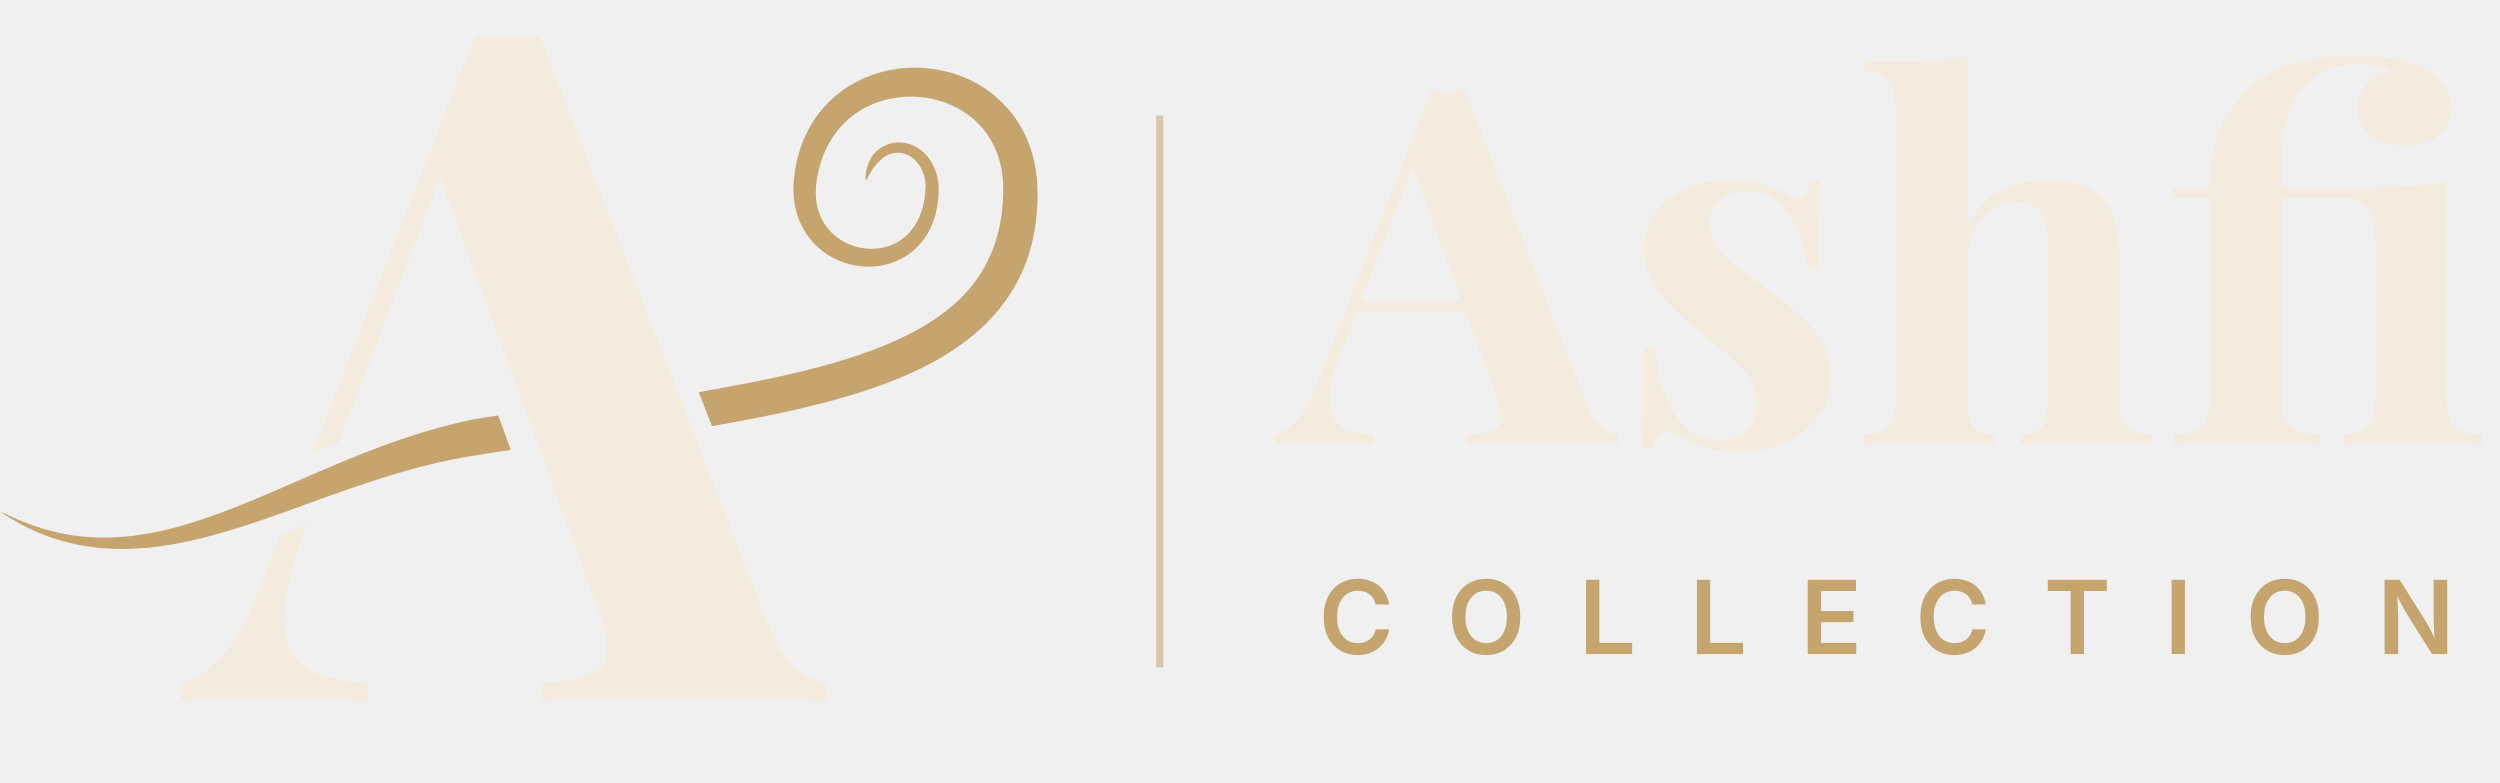
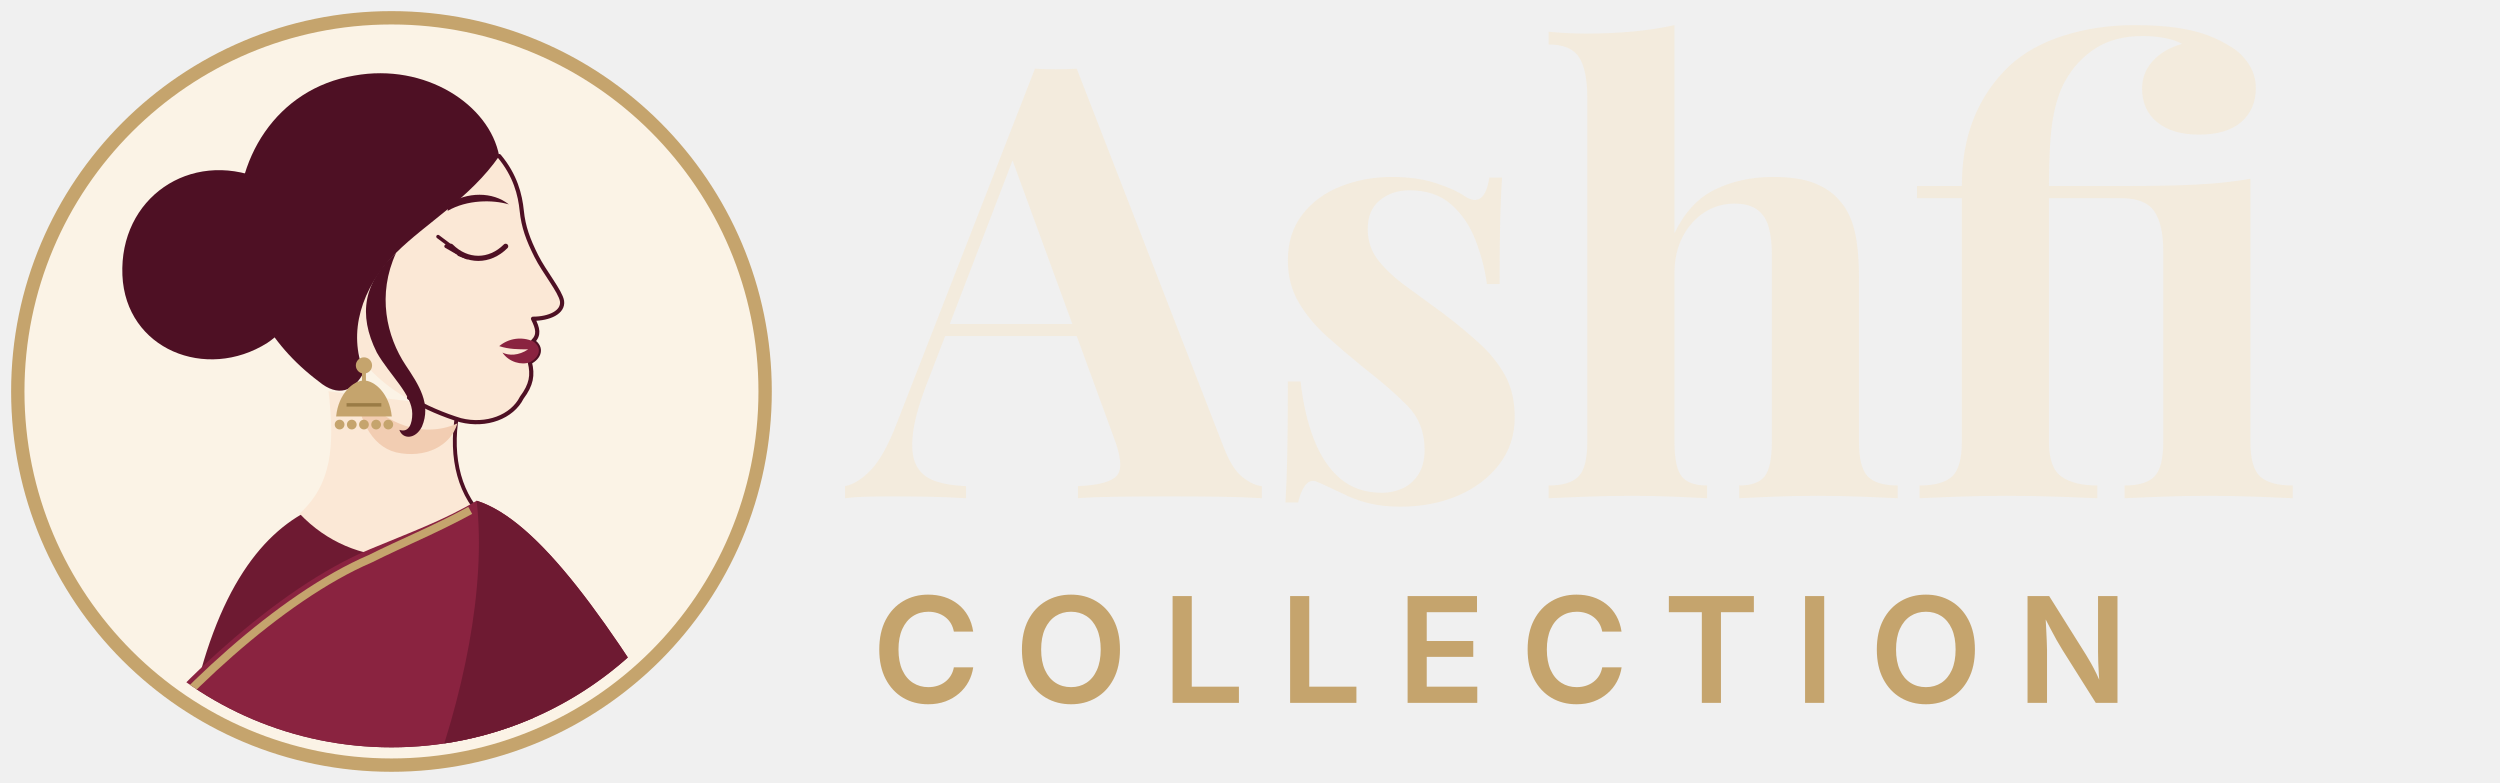
- <svg xmlns="http://www.w3.org/2000/svg" viewBox="0 0 562 176" width="562" height="176">
-   <g transform="translate(-33.5 -74.8) scale(0.62)">
-     <defs>
-       <mask id="logo-horizontal-lighta" maskUnits="userSpaceOnUse" x="0" y="0" width="512" height="512">
-         <rect width="512" height="512" fill="#fff" />
-         <path d="M50.48 312.05L52.60 313.53L54.84 314.92L57.09 316.23L59.36 317.44L61.63 318.58L63.92 319.63L66.21 320.60L68.51 321.49L70.82 322.31L73.13 323.05L75.44 323.72L77.76 324.32L80.08 324.84L82.40 325.30L84.73 325.68L87.05 326.01L89.37 326.26L91.70 326.46L94.02 326.59L96.33 326.67L98.65 326.69L100.96 326.65L103.26 326.56L105.57 326.42L107.87 326.23L110.16 326.00L112.45 325.72L114.74 325.40L117.02 325.03L119.30 324.63L121.57 324.19L123.84 323.72L126.11 323.21L128.37 322.67L130.63 322.10L132.89 321.51L135.15 320.88L137.40 320.24L139.65 319.57L141.90 318.88L144.14 318.17L146.39 317.44L148.63 316.70L150.87 315.94L153.11 315.17L155.36 314.40L157.60 313.61L159.84 312.81L162.08 312.01L164.32 311.20L166.57 310.39L168.81 309.58L171.06 308.77L173.30 307.96L175.55 307.15L177.80 306.35L180.05 305.55L182.31 304.76L184.56 303.98L186.82 303.21L189.08 302.45L191.34 301.71L193.61 300.98L195.87 300.26L198.14 299.57L200.42 298.89L202.69 298.23L204.97 297.59L207.25 296.98L209.60 296.37L211.00 296.01L212.36 295.68L213.72 295.36L215.07 295.05L216.41 294.75L217.76 294.46L219.10 294.18L220.44 293.92L221.77 293.67L223.10 293.42L224.44 293.19L225.76 292.96L227.09 292.75L228.42 292.54L229.74 292.32L231.05 292.09L232.37 291.87L233.69 291.66L235.00 291.45L236.32 291.26L237.64 291.07L238.96 290.88L240.28 290.70L241.60 290.53L242.92 290.36L244.24 290.20L245.57 290.05L246.90 289.90L248.23 289.75L249.56 289.61L250.89 289.47L252.23 289.33L253.57 289.20L254.91 289.07L256.26 288.94L257.61 288.82L258.96 288.69L260.32 288.57L261.68 288.45L263.04 288.33L264.41 288.21L265.78 288.09L267.16 287.97L264.81 261.07L263.43 261.19L262.06 261.31L260.68 261.43L259.30 261.55L257.91 261.68L256.52 261.80L255.13 261.93L253.74 262.06L252.34 262.19L250.94 262.33L249.54 262.47L248.13 262.61L246.72 262.76L245.30 262.91L243.89 263.06L242.46 263.23L241.04 263.39L239.60 263.57L238.17 263.75L236.73 263.94L235.28 264.13L233.83 264.33L232.38 264.55L230.92 264.76L229.46 264.99L227.99 265.23L226.51 265.48L225.03 265.73L223.55 266.02L222.07 266.34L220.58 266.66L219.09 267.01L217.59 267.36L216.09 267.73L214.59 268.10L213.08 268.50L211.56 268.90L210.04 269.32L208.52 269.75L206.98 270.20L205.45 270.67L203.91 271.14L202.40 271.63L199.96 272.42L197.48 273.24L195.01 274.09L192.57 274.96L190.15 275.84L187.75 276.74L185.36 277.65L183.00 278.58L180.65 279.51L178.32 280.45L176.01 281.40L173.71 282.36L171.44 283.32L169.17 284.28L166.93 285.24L164.70 286.20L162.48 287.16L160.28 288.12L158.09 289.07L155.92 290.01L153.76 290.95L151.62 291.88L149.49 292.79L147.37 293.69L145.26 294.58L143.17 295.46L141.09 296.31L139.02 297.15L136.97 297.97L134.92 298.77L132.89 299.54L130.87 300.30L128.86 301.02L126.85 301.72L124.87 302.40L122.89 303.04L120.92 303.66L118.96 304.24L117.01 304.80L115.07 305.32L113.14 305.80L111.21 306.25L109.30 306.66L107.39 307.04L105.49 307.38L103.60 307.67L101.71 307.93L99.83 308.14L97.95 308.32L96.08 308.45L94.21 308.53L92.34 308.57L90.47 308.56L88.60 308.50L86.73 308.40L84.86 308.24L82.98 308.03L81.10 307.77L79.22 307.45L77.32 307.08L75.42 306.65L73.50 306.16L71.58 305.61L69.64 305.00L67.68 304.32L65.71 303.58L63.72 302.77L61.72 301.90L59.68 300.97L57.52 299.95Z" fill="#000" />
-         <polygon points="219.1,200 270.3,340 512,340 512,200" fill="#fff" />
-       </mask>
-       <mask id="logo-horizontal-lighto" maskUnits="userSpaceOnUse" x="0" y="0" width="512" height="512">
-         <rect width="512" height="512" fill="#fff" />
-         <polygon points="208.6,200 259.8,340 512,340 512,200" fill="#000" />
-       </mask>
-       <mask id="logo-horizontal-lightt" maskUnits="userSpaceOnUse" x="0" y="0" width="512" height="512">
-         <rect width="512" height="512" fill="#fff" />
-         <path d="M249.73 133.6 332.35 346.44Q337.11 358.68 343.06 363.27Q349.01 367.86 353.77 368.2V375Q343.57 374.32 329.8 374.15Q316.03 373.98 302.09 373.98Q286.45 373.98 272.51 374.15Q258.57 374.32 250.41 375V368.2Q267.75 367.52 272.34 362.25Q276.93 356.98 270.13 339.64L212.33 181.54L218.45 172.7L166.77 307.34Q159.29 326.04 157.76 337.94Q156.23 349.84 159.46 356.3Q162.69 362.76 170 365.31Q177.31 367.86 187.51 368.2V375Q176.29 374.32 166.09 374.15Q155.89 373.98 145.35 373.98Q137.87 373.98 131.24 374.15Q124.61 374.32 119.51 375V368.2Q126.65 366.84 134.13 359.02Q141.61 351.2 148.75 332.5L226.27 133.6Q231.71 133.94 238 133.94Q244.29 133.94 249.73 133.6Z" fill="#000" stroke="#000" stroke-width="14" stroke-linejoin="round" />
-       </mask>
-     </defs>
-     <path d="M249.73 133.6 332.35 346.44Q337.11 358.68 343.06 363.27Q349.01 367.86 353.77 368.2V375Q343.57 374.32 329.8 374.15Q316.03 373.98 302.09 373.98Q286.45 373.98 272.51 374.15Q258.57 374.32 250.41 375V368.2Q267.75 367.52 272.34 362.25Q276.93 356.98 270.13 339.64L212.33 181.54L218.45 172.7L166.77 307.34Q159.29 326.04 157.76 337.94Q156.23 349.84 159.46 356.3Q162.69 362.76 170 365.31Q177.31 367.86 187.51 368.2V375Q176.29 374.32 166.09 374.15Q155.89 373.98 145.35 373.98Q137.87 373.98 131.24 374.15Q124.61 374.32 119.51 375V368.2Q126.65 366.84 134.13 359.02Q141.61 351.2 148.75 332.5L226.27 133.6Q231.71 133.94 238 133.94Q244.29 133.94 249.73 133.6Z" fill="#F3EBDD" mask="url(#logo-horizontal-lighta)" />
-     <path d="M54.00 306.00L56.04 307.43L58.11 308.73L60.19 309.95L62.27 311.08L64.37 312.13L66.47 313.11L68.57 314.01L70.68 314.84L72.79 315.59L74.91 316.28L77.02 316.90L79.15 317.45L81.27 317.94L83.40 318.37L85.53 318.73L87.67 319.03L89.81 319.28L91.95 319.46L94.09 319.59L96.23 319.67L98.38 319.69L100.53 319.66L102.68 319.59L104.84 319.46L106.99 319.29L109.15 319.07L111.31 318.81L113.47 318.51L115.64 318.17L117.80 317.79L119.97 317.38L122.14 316.93L124.31 316.44L126.49 315.93L128.67 315.38L130.85 314.81L133.03 314.21L135.22 313.58L137.41 312.93L139.60 312.26L141.80 311.57L144.00 310.86L146.20 310.13L148.41 309.39L150.62 308.63L152.84 307.86L155.06 307.08L157.28 306.29L159.51 305.50L161.74 304.69L163.98 303.88L166.23 303.07L168.47 302.26L170.73 301.45L172.99 300.63L175.25 299.83L177.52 299.02L179.80 298.22L182.08 297.43L184.37 296.65L186.67 295.88L188.97 295.12L191.27 294.38L193.59 293.65L195.91 292.93L198.24 292.24L200.57 291.56L202.91 290.90L205.26 290.27L207.64 289.65L209.08 289.28L210.50 288.93L211.91 288.59L213.31 288.27L214.71 287.96L216.11 287.66L217.50 287.37L218.89 287.09L220.28 286.83L221.66 286.57L223.04 286.33L224.41 286.10L225.78 285.87L227.15 285.66L228.52 285.43L229.88 285.19L231.23 284.96L232.59 284.75L233.94 284.53L235.30 284.33L236.65 284.14L238.00 283.95L239.36 283.76L240.71 283.59L242.06 283.42L243.41 283.25L244.76 283.09L246.12 282.94L247.47 282.79L248.82 282.64L250.18 282.50L251.53 282.37L252.89 282.23L254.25 282.10L255.61 281.97L256.97 281.85L258.33 281.72L259.69 281.60L261.06 281.48L262.43 281.36L263.80 281.24L265.17 281.12L266.55 281.00L265.42 268.04L264.04 268.16L262.67 268.28L261.29 268.41L259.91 268.53L258.54 268.65L257.16 268.77L255.78 268.90L254.39 269.03L253.01 269.16L251.62 269.29L250.24 269.43L248.85 269.57L247.46 269.72L246.06 269.87L244.67 270.02L243.27 270.18L241.87 270.34L240.46 270.52L239.06 270.69L237.65 270.88L236.24 271.07L234.82 271.26L233.40 271.47L231.98 271.68L230.55 271.91L229.12 272.14L227.69 272.38L226.25 272.63L224.81 272.90L223.38 273.21L221.94 273.53L220.49 273.86L219.04 274.21L217.59 274.56L216.13 274.93L214.67 275.31L213.21 275.70L211.74 276.11L210.27 276.53L208.79 276.96L207.31 277.41L205.83 277.88L204.36 278.35L201.95 279.13L199.54 279.93L197.14 280.76L194.75 281.61L192.39 282.48L190.03 283.36L187.70 284.25L185.37 285.16L183.07 286.08L180.77 287.01L178.49 287.95L176.22 288.89L173.97 289.84L171.72 290.80L169.49 291.75L167.27 292.71L165.06 293.67L162.87 294.62L160.68 295.57L158.50 296.52L156.33 297.46L154.18 298.39L152.03 299.31L149.89 300.22L147.76 301.12L145.63 302.01L143.52 302.88L141.41 303.73L139.31 304.57L137.21 305.38L135.13 306.18L133.04 306.95L130.97 307.70L128.90 308.42L126.83 309.12L124.77 309.79L122.71 310.42L120.66 311.03L118.61 311.61L116.57 312.15L114.52 312.66L112.48 313.13L110.44 313.57L108.40 313.97L106.37 314.32L104.33 314.63L102.29 314.91L100.25 315.13L98.21 315.31L96.17 315.44L94.13 315.53L92.09 315.56L90.04 315.55L87.98 315.47L85.93 315.35L83.86 315.17L81.79 314.93L79.72 314.63L77.63 314.27L75.54 313.85L73.44 313.37L71.34 312.82L69.22 312.20L67.09 311.52L64.95 310.77L62.80 309.95L60.63 309.05L58.45 308.09L56.24 307.06L54.00 306.00Z" fill="#C5A46D" mask="url(#logo-horizontal-lighto)" />
-     <path d="M266.55 281.00L267.93 280.87L269.31 280.75L270.69 280.63L272.08 280.51L273.47 280.38L274.87 280.25L276.26 280.12L277.66 279.99L279.07 279.85L280.48 279.71L281.89 279.56L283.31 279.42L284.73 279.26L286.15 279.10L287.58 278.94L289.02 278.77L290.46 278.59L291.90 278.41L293.35 278.22L294.80 278.02L296.26 277.81L297.73 277.60L299.20 277.38L300.67 277.15L302.15 276.91L303.64 276.66L305.11 276.40L307.85 275.93L310.59 275.45L313.32 274.97L316.04 274.48L318.75 273.99L321.45 273.49L324.13 272.98L326.80 272.47L329.46 271.95L332.10 271.41L334.73 270.87L337.34 270.31L339.93 269.75L342.50 269.17L345.06 268.58L347.59 267.97L350.11 267.35L352.60 266.71L355.08 266.06L357.53 265.39L359.95 264.70L362.35 263.99L364.73 263.26L367.08 262.51L369.41 261.74L371.71 260.94L373.98 260.13L376.22 259.28L378.43 258.42L380.61 257.52L382.76 256.60L384.88 255.65L386.97 254.67L389.02 253.66L391.04 252.62L393.02 251.55L394.97 250.44L396.88 249.30L398.75 248.12L400.58 246.91L402.37 245.65L404.12 244.36L405.83 243.03L407.49 241.66L409.11 240.24L410.68 238.79L412.20 237.28L413.67 235.74L415.09 234.15L416.46 232.51L417.78 230.83L419.03 229.10L420.23 227.32L421.37 225.49L422.45 223.62L423.46 221.70L424.41 219.74L425.28 217.72L426.09 215.66L426.83 213.55L427.49 211.39L428.09 209.19L428.61 206.95L429.06 204.66L429.44 202.33L429.74 199.95L429.97 197.53L430.13 195.06L430.21 192.55L430.22 189.99L430.14 187.63L429.97 185.31L429.70 183.04L429.34 180.83L428.89 178.68L428.35 176.59L427.72 174.55L427.01 172.58L426.22 170.67L425.35 168.82L424.41 167.04L423.39 165.32L422.31 163.67L421.16 162.09L419.95 160.58L418.67 159.14L417.35 157.77L415.97 156.47L414.54 155.24L413.07 154.08L411.55 153.00L410.00 151.99L408.41 151.04L406.78 150.17L405.13 149.37L403.45 148.64L401.74 147.98L400.02 147.39L398.27 146.87L396.51 146.42L394.73 146.04L392.94 145.73L391.14 145.49L389.34 145.32L387.53 145.22L385.72 145.18L383.91 145.22L382.10 145.32L380.30 145.50L378.51 145.74L376.72 146.06L374.95 146.44L373.20 146.89L371.46 147.42L369.74 148.01L368.05 148.67L366.38 149.41L364.74 150.22L363.14 151.09L361.56 152.04L360.03 153.06L358.53 154.16L357.08 155.32L355.67 156.55L354.32 157.86L353.02 159.23L351.77 160.68L350.58 162.20L349.45 163.78L348.39 165.43L347.40 167.15L346.47 168.94L345.62 170.79L344.85 172.71L344.15 174.68L343.53 176.73L342.99 178.83L342.54 181.00L342.18 183.22L341.90 185.50L341.77 187.13L341.72 188.72L341.73 190.27L341.82 191.79L341.97 193.27L342.18 194.72L342.46 196.13L342.80 197.50L343.20 198.83L343.66 200.13L344.17 201.37L344.74 202.58L345.36 203.74L346.03 204.86L346.74 205.94L347.50 206.96L348.30 207.94L349.14 208.87L350.02 209.76L350.93 210.59L351.88 211.38L352.85 212.12L353.85 212.81L354.87 213.45L355.92 214.05L356.99 214.59L358.08 215.08L359.18 215.53L360.30 215.93L361.44 216.27L362.58 216.57L363.73 216.82L364.89 217.02L366.06 217.17L367.23 217.27L368.40 217.32L369.57 217.32L370.74 217.27L371.90 217.16L373.06 217.01L374.21 216.80L375.35 216.55L376.48 216.24L377.60 215.87L378.70 215.46L379.78 214.99L380.84 214.46L381.88 213.89L382.89 213.25L383.87 212.57L384.83 211.83L385.75 211.03L386.63 210.19L387.48 209.28L388.29 208.33L389.06 207.32L389.78 206.27L390.46 205.15L391.09 203.99L391.67 202.78L392.19 201.52L392.67 200.21L393.08 198.85L393.45 197.44L393.75 195.99L393.99 194.49L394.18 192.94L394.30 191.34L394.36 189.69L394.35 187.98L394.27 187.10L394.17 186.36L394.05 185.63L393.90 184.92L393.74 184.23L393.55 183.55L393.34 182.89L393.10 182.25L392.85 181.62L392.58 181.01L392.29 180.42L391.99 179.85L391.66 179.30L391.32 178.76L390.96 178.25L390.59 177.75L390.20 177.28L389.80 176.82L389.38 176.38L388.95 175.97L388.51 175.57L388.05 175.20L387.59 174.84L387.11 174.51L386.63 174.20L386.13 173.92L385.63 173.65L385.12 173.41L384.60 173.19L384.08 172.99L383.55 172.82L383.02 172.67L382.48 172.54L381.93 172.44L381.39 172.36L380.84 172.31L380.29 172.28L379.74 172.28L379.19 172.30L378.64 172.35L378.10 172.43L377.55 172.53L377.01 172.65L376.48 172.80L375.95 172.98L375.42 173.19L374.91 173.42L374.40 173.67L373.90 173.95L373.41 174.26L372.93 174.60L372.46 174.96L372.00 175.34L371.56 175.75L371.13 176.19L370.71 176.65L370.33 177.16L369.99 177.70L369.68 178.27L369.38 178.87L369.11 179.48L368.86 180.11L368.63 180.77L368.42 181.45L368.25 182.14L368.09 182.86L367.97 183.60L367.89 184.37L367.86 185.16L368.00 186.00L368.00 186.00L368.51 185.32L368.87 184.65L369.22 184.01L369.56 183.39L369.90 182.81L370.25 182.25L370.61 181.73L370.96 181.24L371.33 180.77L371.69 180.34L372.06 179.94L372.43 179.56L372.81 179.21L373.16 178.87L373.50 178.53L373.84 178.22L374.19 177.93L374.54 177.66L374.90 177.41L375.26 177.19L375.62 176.99L375.99 176.80L376.35 176.64L376.73 176.50L377.10 176.37L377.47 176.27L377.85 176.18L378.22 176.11L378.60 176.06L378.98 176.03L379.36 176.02L379.73 176.02L380.11 176.04L380.49 176.08L380.86 176.14L381.24 176.21L381.61 176.30L381.98 176.40L382.34 176.52L382.71 176.66L383.07 176.82L383.42 176.99L383.77 177.18L384.12 177.38L384.46 177.61L384.79 177.84L385.12 178.10L385.44 178.36L385.75 178.65L386.06 178.95L386.35 179.26L386.64 179.60L386.92 179.94L387.19 180.31L387.44 180.68L387.69 181.08L387.92 181.48L388.14 181.91L388.35 182.35L388.55 182.80L388.73 183.27L388.90 183.75L389.05 184.25L389.19 184.76L389.31 185.29L389.41 185.83L389.50 186.39L389.57 186.96L389.62 187.55L389.65 188.02L389.58 189.51L389.46 190.96L389.29 192.35L389.07 193.69L388.80 194.96L388.48 196.18L388.12 197.34L387.73 198.45L387.29 199.50L386.82 200.49L386.31 201.44L385.77 202.33L385.20 203.18L384.60 203.97L383.98 204.72L383.33 205.42L382.65 206.07L381.95 206.68L381.23 207.25L380.49 207.77L379.73 208.25L378.95 208.69L378.15 209.09L377.34 209.44L376.51 209.76L375.67 210.03L374.82 210.27L373.96 210.46L373.09 210.62L372.21 210.73L371.33 210.81L370.44 210.85L369.55 210.85L368.66 210.81L367.77 210.73L366.89 210.61L366.01 210.46L365.13 210.27L364.27 210.04L363.42 209.78L362.57 209.48L361.74 209.14L360.93 208.77L360.14 208.36L359.36 207.92L358.60 207.45L357.87 206.94L357.16 206.41L356.47 205.83L355.81 205.23L355.18 204.60L354.57 203.93L354.00 203.23L353.45 202.51L352.94 201.75L352.47 200.96L352.02 200.14L351.62 199.29L351.25 198.41L350.92 197.50L350.63 196.55L350.38 195.57L350.17 194.56L350.01 193.51L349.90 192.43L349.83 191.31L349.82 190.16L349.86 188.97L349.95 187.75L350.10 186.50L350.42 184.56L350.80 182.70L351.25 180.91L351.77 179.19L352.34 177.53L352.98 175.95L353.66 174.43L354.40 172.98L355.19 171.60L356.03 170.28L356.91 169.02L357.84 167.82L358.81 166.68L359.82 165.60L360.86 164.58L361.95 163.61L363.07 162.70L364.22 161.85L365.40 161.06L366.61 160.32L367.85 159.63L369.12 159.00L370.41 158.43L371.72 157.91L373.05 157.45L374.40 157.03L375.76 156.68L377.14 156.38L378.53 156.13L379.93 155.94L381.33 155.80L382.74 155.71L384.15 155.68L385.56 155.71L386.97 155.78L388.37 155.91L389.76 156.10L391.15 156.33L392.52 156.62L393.87 156.96L395.21 157.35L396.53 157.79L397.82 158.28L399.09 158.83L400.34 159.42L401.56 160.06L402.74 160.75L403.90 161.49L405.02 162.27L406.10 163.10L407.15 163.98L408.16 164.91L409.13 165.88L410.05 166.90L410.93 167.97L411.77 169.08L412.56 170.24L413.30 171.44L413.99 172.70L414.63 174.00L415.22 175.36L415.76 176.76L416.23 178.22L416.65 179.74L417.01 181.30L417.30 182.93L417.53 184.61L417.69 186.34L417.77 188.14L417.78 190.01L417.72 192.19L417.60 194.33L417.42 196.40L417.18 198.42L416.88 200.38L416.53 202.29L416.13 204.15L415.67 205.96L415.16 207.72L414.60 209.43L413.98 211.09L413.32 212.71L412.62 214.29L411.86 215.83L411.07 217.34L410.22 218.81L409.33 220.24L408.38 221.64L407.39 223.01L406.35 224.34L405.26 225.65L404.12 226.92L402.93 228.17L401.69 229.39L400.41 230.58L399.07 231.75L397.69 232.89L396.26 234.01L394.79 235.10L393.26 236.16L391.69 237.20L390.08 238.22L388.42 239.21L386.71 240.18L384.96 241.13L383.17 242.05L381.34 242.95L379.46 243.84L377.54 244.69L375.59 245.53L373.59 246.35L371.56 247.15L369.49 247.93L367.38 248.68L365.24 249.42L363.06 250.15L360.85 250.85L358.61 251.54L356.34 252.21L354.03 252.86L351.70 253.50L349.33 254.13L346.94 254.74L344.52 255.34L342.08 255.92L339.61 256.50L337.12 257.06L334.60 257.61L332.06 258.15L329.50 258.68L326.92 259.20L324.31 259.71L321.69 260.21L319.06 260.71L316.40 261.20L313.73 261.69L311.04 262.17L308.34 262.65L305.63 263.12L302.89 263.60L301.45 263.84L300.04 264.08L298.63 264.31L297.22 264.53L295.82 264.74L294.42 264.94L293.02 265.14L291.63 265.33L290.23 265.51L288.84 265.69L287.46 265.86L286.07 266.03L284.69 266.18L283.30 266.34L281.92 266.49L280.54 266.63L279.17 266.78L277.79 266.91L276.41 267.05L275.04 267.18L273.66 267.31L272.29 267.43L270.91 267.56L269.54 267.68L268.17 267.80L266.79 267.92L265.42 268.04Z" fill="#C5A46D" mask="url(#logo-horizontal-lightt)" />
+ <svg xmlns="http://www.w3.org/2000/svg" viewBox="0 0 562 176" width="562" height="176" role="img" aria-label="Ashfi Collection">
+   <defs>
+     <clipPath id="lc">
+       <circle cx="88" cy="88" r="80" />
+     </clipPath>
+   </defs>
+   <circle cx="88" cy="88" r="84" fill="#FBF3E6" stroke="#C5A46D" stroke-width="3" />
+   <g clip-path="url(#lc)">
+     <g transform="translate(-15.2 -6.9) scale(0.362)">
+       <g transform="translate(0 12)">
+         <path d="M238 322C206 336 176 372 160 452L176 492L360 490L392 400C380 366 366 340 338 326C312 356 262 354 238 322Z" fill="#6E1A32" />
+       </g>
+       <path d="M246 262C250 296 248 320 228 338C262 374 316 372 344 342C328 328 320 304 326 272Z" fill="#FBE8D6" />
+       <path d="M326 276C321 304 328 328 344 342" fill="none" stroke="#4E1024" stroke-width="2.4" stroke-linecap="round" />
+       <path d="M262 256C276 282 304 292 326 282C322 296 306 304 288 300C272 296 264 278 262 256Z" fill="#F2CDB2" />
+       <path d="M300 92C338 92 362 118 366 150C367 160 370 168 375 178C380 188 390 200 391 206C392 213 383 217 373 217C376 223 377 227 373 231C379 235 377 241 371 244C373 252 372 258 366 266C360 278 344 284 328 280C306 274 282 262 268 244C250 220 262 110 300 92Z" fill="#FBE8D6" />
+       <path d="M352 116C362 128 365 140 366 150C367 160 370 168 375 178C380 188 390 200 391 206C392 213 383 217 373 217C376 223 377 227 373 231C379 235 377 241 371 244C373 252 372 258 366 266C360 278 344 284 328 280C318 277 306 272 296 266" fill="none" stroke="#4E1024" stroke-width="2.6" stroke-linecap="round" stroke-linejoin="round" />
+       <path d="M322 172C332 182 346 182 356 172" fill="none" stroke="#4E1024" stroke-width="3.2" stroke-linecap="round" />
+       <path d="M322 172L314 166M326 176L319 172M332 179L327 177" stroke="#4E1024" stroke-width="2.2" stroke-linecap="round" />
+       <path d="M320 146C332 138 348 138 358 146C348 143 332 143 320 150Z" fill="#4E1024" />
+       <path d="M373 231C366 228 358 229 352 234C358 236 364 236 370 236C364 240 358 240 354 238C358 244 366 246 371 244C377 241 379 235 373 231Z" fill="#8A2340" />
+       <path d="M352 116C346 84 306 58 262 66C214 74 186 118 190 166C192 200 208 232 240 256C252 266 262 262 268 250C258 226 266 198 288 176C306 158 334 142 352 116Z" fill="#4E1024" />
+       <path d="M204 130C160 112 116 142 118 190C120 236 170 256 208 232C232 216 238 182 226 156C220 144 212 134 204 130Z" fill="#4E1024" />
+       <path d="M288 176C276 202 282 228 294 246C302 258 310 270 304 284C300 292 292 292 290 286C296 288 298 282 298 276C298 264 284 252 276 238C264 214 268 194 288 176Z" fill="#4E1024" />
+       <g transform="translate(268 246) scale(.72)">
+         <circle r="7" fill="#C5A46D" />
+         <path d="M0 6V14" stroke="#C5A46D" stroke-width="3.4" />
+         <path d="M-24 44C-22 24-9 13 0 13C9 13 22 24 24 44Z" fill="#C5A46D" />
+         <path d="M-15 34H15" stroke="#9A7B45" stroke-width="3" />
+         <circle cx="-21.0" cy="51" r="4.2" fill="#C5A46D" />
+         <circle cx="-10.5" cy="51" r="4.2" fill="#C5A46D" />
+         <circle cx="0.0" cy="51" r="4.2" fill="#C5A46D" />
+         <circle cx="10.5" cy="51" r="4.2" fill="#C5A46D" />
+         <circle cx="21.0" cy="51" r="4.2" fill="#C5A46D" />
+       </g>
+       <g transform="translate(0 12)">
+         <path d="M338 318C376 330 420 392 476 486C400 504 230 512 104 492C146 436 214 372 272 348C296 338 318 330 338 318Z" fill="#8A2340" />
+         <path d="M338 318C344 372 330 440 306 503L476 486C420 392 376 330 338 318Z" fill="#6E1A32" />
+         <path d="M334 324C312 336 292 344 272 354C216 378 150 440 112 490" fill="none" stroke="#C5A46D" stroke-width="5" />
+       </g>
+     </g>
  </g>
-   <rect x="259.9" y="26" width="1.6" height="124" fill="#C5A46D" opacity=".55" />
-   <path d="M329.42 20.48 356.63 90.59Q358.2 94.62 360.16 96.14Q362.12 97.65 363.69 97.76V100Q360.33 99.78 355.79 99.72Q351.26 99.66 346.66 99.66Q341.51 99.66 336.92 99.72Q332.33 99.78 329.64 100V97.76Q335.35 97.54 336.86 95.8Q338.38 94.06 336.14 88.35L317.1 36.27L319.11 33.36L302.09 77.71Q299.62 83.87 299.12 87.79Q298.62 91.71 299.68 93.84Q300.74 95.97 303.15 96.81Q305.56 97.65 308.92 97.76V100Q305.22 99.78 301.86 99.72Q298.5 99.66 295.03 99.66Q292.57 99.66 290.38 99.72Q288.2 99.78 286.52 100V97.76Q288.87 97.31 291.34 94.74Q293.8 92.16 296.15 86L321.69 20.48Q323.48 20.59 325.55 20.59Q327.62 20.59 329.42 20.48ZM337.26 67.74V69.98H303.88L305 67.74ZM388.89 40.53Q393.59 40.53 397.12 41.7Q400.65 42.88 402.22 44Q406.02 46.58 406.92 40.64H409.27Q409.05 43.78 408.94 48.31Q408.82 52.85 408.82 60.35H406.47Q405.91 56.21 404.34 52.18Q402.78 48.14 399.81 45.57Q396.84 42.99 392.14 42.99Q388.89 42.99 386.65 44.84Q384.41 46.69 384.41 50.16Q384.41 53.52 386.42 56.04Q388.44 58.56 391.63 60.86Q394.82 63.15 398.3 65.73Q401.99 68.53 405.02 71.27Q408.04 74.02 409.83 77.26Q411.62 80.51 411.62 84.99Q411.62 90.03 408.71 93.78Q405.8 97.54 401.04 99.55Q396.28 101.57 390.46 101.57Q387.1 101.57 384.46 100.9Q381.83 100.22 379.93 99.22Q378.47 98.54 377.18 97.93Q375.9 97.31 374.78 96.86Q373.66 96.53 372.82 97.65Q371.98 98.77 371.53 100.78H369.18Q369.4 97.2 369.51 92.05Q369.62 86.9 369.62 78.38H371.98Q372.65 84.43 374.44 89.08Q376.23 93.73 379.31 96.36Q382.39 98.99 387.1 98.99Q389 98.99 390.79 98.21Q392.58 97.42 393.76 95.63Q394.94 93.84 394.94 91.04Q394.94 86.11 391.74 82.86Q388.55 79.62 383.62 75.81Q380.04 72.9 376.85 70.04Q373.66 67.18 371.64 63.77Q369.62 60.35 369.62 55.98Q369.62 50.94 372.31 47.47Q375 44 379.42 42.26Q383.85 40.53 388.89 40.53ZM442.31 12.42V50.94Q445.11 45.12 449.87 42.82Q454.63 40.53 460.57 40.53Q465.38 40.53 468.3 41.7Q471.21 42.88 472.89 44.9Q474.79 47.02 475.63 50.38Q476.47 53.74 476.47 59.46V89.58Q476.47 94.29 478.1 95.97Q479.72 97.65 483.64 97.65V100Q481.51 99.89 477.2 99.72Q472.89 99.55 468.86 99.55Q464.49 99.55 460.4 99.72Q456.31 99.89 454.3 100V97.65Q457.66 97.65 459 95.97Q460.34 94.29 460.34 89.58V54.75Q460.34 51.95 459.78 49.88Q459.22 47.81 457.71 46.63Q456.2 45.46 453.4 45.46Q450.38 45.46 447.86 47.08Q445.34 48.7 443.82 51.62Q442.31 54.53 442.31 58.34V89.58Q442.31 94.29 443.66 95.97Q445 97.65 448.36 97.65V100Q446.34 99.89 442.42 99.72Q438.5 99.55 434.47 99.55Q430.1 99.55 425.68 99.72Q421.26 99.89 419.02 100V97.65Q422.94 97.65 424.56 95.97Q426.18 94.29 426.18 89.58V25.86Q426.18 20.82 424.67 18.41Q423.16 16 419.02 16V13.65Q422.6 13.98 425.96 13.98Q430.55 13.98 434.7 13.59Q438.84 13.2 442.31 12.42ZM528.55 12.42Q533.26 12.42 536.56 12.92Q539.86 13.42 542.22 14.32Q544.57 15.22 546.47 16.45Q548.38 17.57 549.72 19.58Q551.06 21.6 551.06 24.06Q551.06 27.98 548.38 30.34Q545.69 32.69 540.54 32.69Q535.61 32.69 532.81 30.39Q530.01 28.1 530.01 24.18Q530.01 21.26 531.97 19.08Q533.93 16.9 537.4 15.89Q536.28 15.22 534.32 14.82Q532.36 14.43 530.12 14.43Q524.97 14.43 521.44 16.67Q517.91 18.91 515.78 22.72Q514.22 25.52 513.49 29.78Q512.76 34.03 512.76 42.21H526.09Q531.91 42.21 536.06 42.1Q540.2 41.98 543.5 41.7Q546.81 41.42 550.06 40.86V89.58Q550.06 94.29 551.85 95.97Q553.64 97.65 557.9 97.65V100Q555.66 99.89 551.23 99.72Q546.81 99.55 542.33 99.55Q537.96 99.55 533.48 99.72Q529 99.89 526.76 100V97.65Q530.68 97.65 532.3 95.97Q533.93 94.29 533.93 89.58V54.3Q533.93 49.26 532.25 46.86Q530.57 44.45 526.09 44.45H512.76V89.58Q512.76 94.4 515.11 96.02Q517.46 97.65 521.72 97.65V100Q519.14 99.89 514.5 99.72Q509.85 99.55 505.03 99.55Q500.1 99.55 495.62 99.72Q491.14 99.89 488.79 100V97.65Q493.05 97.65 494.84 95.97Q496.63 94.29 496.63 89.58V44.45H488.34V42.21H496.63Q496.63 35.15 498.87 29.61Q501.11 24.06 505.48 19.92Q509.51 16.22 515.62 14.32Q521.72 12.42 528.55 12.42Z" fill="#F3EBDD" />
-   <path d="M305.22 147.26Q303.02 147.26 301.29 146.24Q299.57 145.22 298.57 143.31Q297.57 141.39 297.57 138.7Q297.57 136 298.57 134.07Q299.58 132.15 301.31 131.13Q303.04 130.11 305.22 130.11Q306.58 130.11 307.78 130.5Q308.97 130.89 309.91 131.63Q310.84 132.38 311.45 133.45Q312.06 134.53 312.26 135.9H309.24Q309.1 135.15 308.74 134.57Q308.39 134 307.86 133.6Q307.34 133.21 306.67 133Q306.01 132.79 305.26 132.79Q303.89 132.79 302.83 133.48Q301.77 134.17 301.17 135.49Q300.58 136.8 300.58 138.7Q300.58 140.62 301.18 141.93Q301.79 143.24 302.85 143.91Q303.9 144.58 305.25 144.58Q306 144.58 306.66 144.38Q307.32 144.17 307.86 143.77Q308.39 143.37 308.75 142.8Q309.11 142.22 309.24 141.48H312.27Q312.1 142.68 311.53 143.73Q310.97 144.78 310.05 145.57Q309.13 146.37 307.91 146.82Q306.7 147.26 305.22 147.26ZM334.11 147.26Q331.91 147.26 330.17 146.24Q328.43 145.22 327.43 143.31Q326.43 141.39 326.43 138.7Q326.43 136 327.43 134.07Q328.43 132.15 330.17 131.13Q331.91 130.11 334.11 130.11Q336.29 130.11 338.02 131.13Q339.76 132.15 340.76 134.07Q341.76 136 341.76 138.7Q341.76 141.39 340.76 143.31Q339.76 145.24 338.02 146.25Q336.29 147.26 334.11 147.26ZM334.11 144.58Q335.46 144.58 336.51 143.91Q337.56 143.23 338.15 141.91Q338.75 140.59 338.75 138.7Q338.75 136.78 338.15 135.46Q337.56 134.15 336.51 133.47Q335.46 132.79 334.11 132.79Q332.74 132.79 331.68 133.47Q330.63 134.16 330.03 135.48Q329.43 136.79 329.43 138.7Q329.43 140.59 330.03 141.91Q330.63 143.22 331.68 143.9Q332.74 144.58 334.11 144.58ZM356.54 147.04V130.34H359.53V144.52H366.91V147.04ZM381.46 147.04V130.34H384.45V144.52H391.83V147.04ZM406.38 147.04V130.34H417.23V132.86H409.38V137.36H416.65V139.85H409.38V144.52H417.28V147.04ZM439.34 147.26Q437.14 147.26 435.42 146.24Q433.69 145.22 432.69 143.31Q431.7 141.39 431.7 138.7Q431.7 136 432.7 134.07Q433.7 132.15 435.43 131.13Q437.17 130.11 439.34 130.11Q440.71 130.11 441.9 130.5Q443.1 130.89 444.03 131.63Q444.97 132.38 445.58 133.45Q446.18 134.53 446.38 135.9H443.37Q443.22 135.15 442.87 134.57Q442.51 134 441.99 133.6Q441.46 133.21 440.8 133Q440.14 132.79 439.39 132.79Q438.02 132.79 436.96 133.48Q435.9 134.17 435.3 135.49Q434.7 136.8 434.7 138.7Q434.7 140.62 435.31 141.93Q435.91 143.24 436.97 143.91Q438.03 144.58 439.38 144.58Q440.13 144.58 440.79 144.38Q441.45 144.17 441.98 143.77Q442.51 143.37 442.87 142.8Q443.23 142.22 443.37 141.48H446.39Q446.23 142.68 445.66 143.73Q445.09 144.78 444.17 145.57Q443.25 146.37 442.04 146.82Q440.82 147.26 439.34 147.26ZM460.33 132.86V130.34H473.62V132.86H468.48V147.04H465.49V132.86ZM491.17 130.34V147.04H488.18V130.34ZM513.62 147.26Q511.43 147.26 509.69 146.24Q507.95 145.22 506.95 143.31Q505.94 141.39 505.94 138.7Q505.94 136 506.95 134.07Q507.95 132.15 509.69 131.13Q511.43 130.11 513.62 130.11Q515.81 130.11 517.54 131.13Q519.27 132.15 520.28 134.07Q521.28 136 521.28 138.7Q521.28 141.39 520.28 143.31Q519.27 145.24 517.54 146.25Q515.81 147.26 513.62 147.26ZM513.62 144.58Q514.98 144.58 516.03 143.91Q517.08 143.23 517.67 141.91Q518.27 140.59 518.27 138.7Q518.27 136.78 517.67 135.46Q517.08 134.15 516.03 133.47Q514.98 132.79 513.62 132.79Q512.26 132.79 511.2 133.47Q510.15 134.16 509.55 135.48Q508.95 136.79 508.95 138.7Q508.95 140.59 509.55 141.91Q510.15 143.22 511.2 143.9Q512.26 144.58 513.62 144.58ZM536.06 147.04V130.34H539.44L545.22 139.54Q545.57 140.11 545.98 140.83Q546.38 141.56 546.82 142.45Q547.26 143.34 547.68 144.43H547.35Q547.27 143.49 547.21 142.49Q547.14 141.5 547.12 140.61Q547.09 139.72 547.09 139.1V130.34H550.13V147.04H546.73L541.52 138.76Q541.02 137.96 540.59 137.19Q540.15 136.41 539.64 135.44Q539.14 134.46 538.42 133.08H538.85Q538.92 134.3 538.97 135.4Q539.03 136.49 539.07 137.35Q539.11 138.22 539.11 138.74V147.04Z" fill="#C5A46D" />
+   <path d="M242.05 15.44 275.1 100.58Q277 105.47 279.38 107.31Q281.76 109.14 283.66 109.28V112Q279.58 111.73 274.08 111.66Q268.57 111.59 262.99 111.59Q256.74 111.59 251.16 111.66Q245.58 111.73 242.32 112V109.28Q249.26 109.01 251.09 106.9Q252.93 104.79 250.21 97.86L227.09 34.62L229.54 31.08L208.86 84.94Q205.87 92.42 205.26 97.18Q204.65 101.94 205.94 104.52Q207.23 107.1 210.16 108.12Q213.08 109.14 217.16 109.28V112Q212.67 111.73 208.59 111.66Q204.51 111.59 200.3 111.59Q197.3 111.59 194.65 111.66Q192 111.73 189.96 112V109.28Q192.82 108.74 195.81 105.61Q198.8 102.48 201.66 95L232.66 15.44Q234.84 15.58 237.36 15.58Q239.87 15.58 242.05 15.44ZM251.57 72.83V75.55H211.04L212.4 72.83ZM312.9 39.78Q318.62 39.78 322.9 41.21Q327.18 42.64 329.09 44Q333.71 47.13 334.8 39.92H337.66Q337.38 43.73 337.25 49.24Q337.11 54.74 337.11 63.86H334.26Q333.58 58.82 331.67 53.93Q329.77 49.03 326.16 45.9Q322.56 42.78 316.85 42.78Q312.9 42.78 310.18 45.02Q307.46 47.26 307.46 51.48Q307.46 55.56 309.91 58.62Q312.36 61.68 316.24 64.47Q320.11 67.26 324.33 70.38Q328.82 73.78 332.49 77.12Q336.16 80.45 338.34 84.39Q340.51 88.34 340.51 93.78Q340.51 99.9 336.98 104.45Q333.44 109.01 327.66 111.46Q321.88 113.9 314.81 113.9Q310.73 113.9 307.53 113.09Q304.34 112.27 302.02 111.05Q300.26 110.23 298.69 109.48Q297.13 108.74 295.77 108.19Q294.41 107.78 293.39 109.14Q292.37 110.5 291.82 112.95H288.97Q289.24 108.6 289.38 102.34Q289.51 96.09 289.51 85.75H292.37Q293.18 93.1 295.36 98.74Q297.54 104.38 301.28 107.58Q305.02 110.78 310.73 110.78Q313.04 110.78 315.22 109.82Q317.39 108.87 318.82 106.7Q320.25 104.52 320.25 101.12Q320.25 95.14 316.37 91.19Q312.5 87.25 306.51 82.62Q302.16 79.09 298.28 75.62Q294.41 72.15 291.96 68Q289.51 63.86 289.51 58.55Q289.51 52.43 292.78 48.22Q296.04 44 301.41 41.89Q306.78 39.78 312.9 39.78ZM376.42 5.65V52.43Q379.82 45.36 385.6 42.57Q391.38 39.78 398.58 39.78Q404.43 39.78 407.97 41.21Q411.5 42.64 413.54 45.09Q415.86 47.67 416.88 51.75Q417.9 55.83 417.9 62.77V99.35Q417.9 105.06 419.87 107.1Q421.84 109.14 426.6 109.14V112Q424.02 111.86 418.78 111.66Q413.54 111.46 408.65 111.46Q403.34 111.46 398.38 111.66Q393.42 111.86 390.97 112V109.14Q395.05 109.14 396.68 107.1Q398.31 105.06 398.31 99.35V57.06Q398.31 53.66 397.63 51.14Q396.95 48.62 395.12 47.2Q393.28 45.77 389.88 45.77Q386.21 45.77 383.15 47.74Q380.09 49.71 378.25 53.25Q376.42 56.78 376.42 61.41V99.35Q376.42 105.06 378.05 107.1Q379.68 109.14 383.76 109.14V112Q381.31 111.86 376.55 111.66Q371.79 111.46 366.9 111.46Q361.59 111.46 356.22 111.66Q350.85 111.86 348.13 112V109.14Q352.89 109.14 354.86 107.1Q356.83 105.06 356.83 99.35V21.97Q356.83 15.85 355 12.92Q353.16 10 348.13 10V7.14Q352.48 7.55 356.56 7.55Q362.14 7.55 367.17 7.08Q372.2 6.6 376.42 5.65ZM479.78 5.65Q485.49 5.65 489.5 6.26Q493.51 6.87 496.37 7.96Q499.22 9.05 501.54 10.54Q503.85 11.9 505.48 14.35Q507.11 16.8 507.11 19.79Q507.11 24.55 503.85 27.41Q500.58 30.26 494.33 30.26Q488.34 30.26 484.94 27.48Q481.54 24.69 481.54 19.93Q481.54 16.39 483.92 13.74Q486.3 11.09 490.52 9.86Q489.16 9.05 486.78 8.57Q484.4 8.1 481.68 8.1Q475.42 8.1 471.14 10.82Q466.86 13.54 464.27 18.16Q462.37 21.56 461.48 26.73Q460.6 31.9 460.6 41.82H476.78Q483.86 41.82 488.89 41.69Q493.92 41.55 497.93 41.21Q501.94 40.87 505.89 40.19V99.35Q505.89 105.06 508.06 107.1Q510.24 109.14 515.41 109.14V112Q512.69 111.86 507.32 111.66Q501.94 111.46 496.5 111.46Q491.2 111.46 485.76 111.66Q480.32 111.86 477.6 112V109.14Q482.36 109.14 484.33 107.1Q486.3 105.06 486.3 99.35V56.51Q486.3 50.39 484.26 47.47Q482.22 44.54 476.78 44.54H460.6V99.35Q460.6 105.2 463.46 107.17Q466.31 109.14 471.48 109.14V112Q468.35 111.86 462.71 111.66Q457.06 111.46 451.22 111.46Q445.23 111.46 439.79 111.66Q434.35 111.86 431.5 112V109.14Q436.66 109.14 438.84 107.1Q441.02 105.06 441.02 99.35V44.54H430.95V41.82H441.02Q441.02 33.26 443.74 26.52Q446.46 19.79 451.76 14.76Q456.66 10.27 464.07 7.96Q471.48 5.65 479.78 5.65Z" fill="#F3EBDD" />
+   <path d="M208.65 158.32Q205.49 158.32 203.01 156.86Q200.53 155.39 199.09 152.63Q197.66 149.88 197.66 146.01Q197.66 142.13 199.1 139.36Q200.54 136.6 203.03 135.14Q205.52 133.67 208.65 133.67Q210.61 133.67 212.33 134.22Q214.05 134.78 215.39 135.85Q216.74 136.92 217.61 138.47Q218.48 140.02 218.77 141.98H214.43Q214.22 140.9 213.72 140.08Q213.21 139.26 212.45 138.69Q211.69 138.12 210.74 137.82Q209.79 137.52 208.71 137.52Q206.75 137.52 205.22 138.51Q203.7 139.5 202.84 141.4Q201.98 143.29 201.98 146.01Q201.98 148.77 202.85 150.65Q203.72 152.54 205.24 153.5Q206.76 154.47 208.7 154.47Q209.78 154.47 210.73 154.17Q211.68 153.88 212.44 153.3Q213.21 152.73 213.72 151.9Q214.24 151.07 214.43 150.01H218.78Q218.54 151.73 217.73 153.24Q216.92 154.75 215.59 155.89Q214.27 157.03 212.52 157.68Q210.78 158.32 208.65 158.32ZM240.77 158.32Q237.61 158.32 235.11 156.86Q232.61 155.39 231.17 152.63Q229.73 149.88 229.73 146.01Q229.73 142.13 231.17 139.36Q232.61 136.6 235.11 135.14Q237.61 133.67 240.77 133.67Q243.91 133.67 246.4 135.14Q248.89 136.6 250.33 139.36Q251.77 142.13 251.77 146.01Q251.77 149.88 250.33 152.64Q248.89 155.41 246.4 156.86Q243.91 158.32 240.77 158.32ZM240.77 154.47Q242.72 154.47 244.22 153.5Q245.73 152.52 246.58 150.63Q247.44 148.73 247.44 146.01Q247.44 143.26 246.58 141.36Q245.73 139.47 244.22 138.49Q242.72 137.52 240.77 137.52Q238.8 137.52 237.29 138.5Q235.77 139.49 234.91 141.38Q234.05 143.27 234.05 146.01Q234.05 148.73 234.91 150.62Q235.77 152.51 237.29 153.49Q238.8 154.47 240.77 154.47ZM263.6 158V133.99H267.91V154.37H278.51V158ZM290.02 158V133.99H294.32V154.37H304.92V158ZM316.43 158V133.99H332.03V137.62H320.73V144.09H331.19V147.67H320.73V154.37H332.09V158ZM354.4 158.32Q351.24 158.32 348.76 156.86Q346.28 155.39 344.84 152.63Q343.41 149.88 343.41 146.01Q343.41 142.13 344.85 139.36Q346.3 136.6 348.78 135.14Q351.27 133.67 354.4 133.67Q356.37 133.67 358.08 134.22Q359.8 134.78 361.14 135.85Q362.49 136.92 363.36 138.47Q364.23 140.02 364.52 141.98H360.18Q359.98 140.9 359.47 140.08Q358.96 139.26 358.2 138.69Q357.45 138.12 356.49 137.82Q355.54 137.52 354.46 137.52Q352.5 137.52 350.98 138.51Q349.45 139.5 348.59 141.4Q347.73 143.29 347.73 146.01Q347.73 148.77 348.6 150.65Q349.47 152.54 350.99 153.5Q352.51 154.47 354.45 154.47Q355.53 154.47 356.48 154.17Q357.43 153.88 358.19 153.3Q358.96 152.73 359.48 151.9Q359.99 151.07 360.18 150.01H364.54Q364.29 151.73 363.48 153.24Q362.67 154.75 361.34 155.89Q360.02 157.03 358.28 157.68Q356.53 158.32 354.4 158.32ZM375.16 137.62V133.99H394.27V137.62H386.87V158H382.57V137.62ZM410.08 133.99V158H405.78V133.99ZM432.95 158.32Q429.79 158.32 427.29 156.86Q424.8 155.39 423.35 152.63Q421.91 149.88 421.91 146.01Q421.91 142.13 423.35 139.36Q424.8 136.6 427.29 135.14Q429.79 133.67 432.95 133.67Q436.09 133.67 438.58 135.14Q441.07 136.6 442.51 139.36Q443.96 142.13 443.96 146.01Q443.96 149.88 442.51 152.64Q441.07 155.41 438.58 156.86Q436.09 158.32 432.95 158.32ZM432.95 154.47Q434.9 154.47 436.41 153.5Q437.91 152.52 438.77 150.63Q439.62 148.73 439.62 146.01Q439.62 143.26 438.77 141.36Q437.91 139.47 436.41 138.49Q434.9 137.52 432.95 137.52Q430.98 137.52 429.47 138.5Q427.95 139.49 427.09 141.38Q426.23 143.27 426.23 146.01Q426.23 148.73 427.09 150.62Q427.95 152.51 429.47 153.49Q430.98 154.47 432.95 154.47ZM455.79 158V133.99H460.65L468.95 147.22Q469.47 148.04 470.05 149.08Q470.63 150.12 471.26 151.4Q471.88 152.68 472.5 154.25H472.01Q471.9 152.89 471.81 151.47Q471.72 150.04 471.68 148.76Q471.64 147.48 471.64 146.59V133.99H476.01V158H471.13L463.63 146.09Q462.92 144.95 462.3 143.84Q461.67 142.72 460.94 141.32Q460.22 139.92 459.19 137.94H459.8Q459.9 139.7 459.98 141.27Q460.06 142.84 460.11 144.08Q460.17 145.32 460.17 146.08V158Z" fill="#C5A46D" />
</svg>
